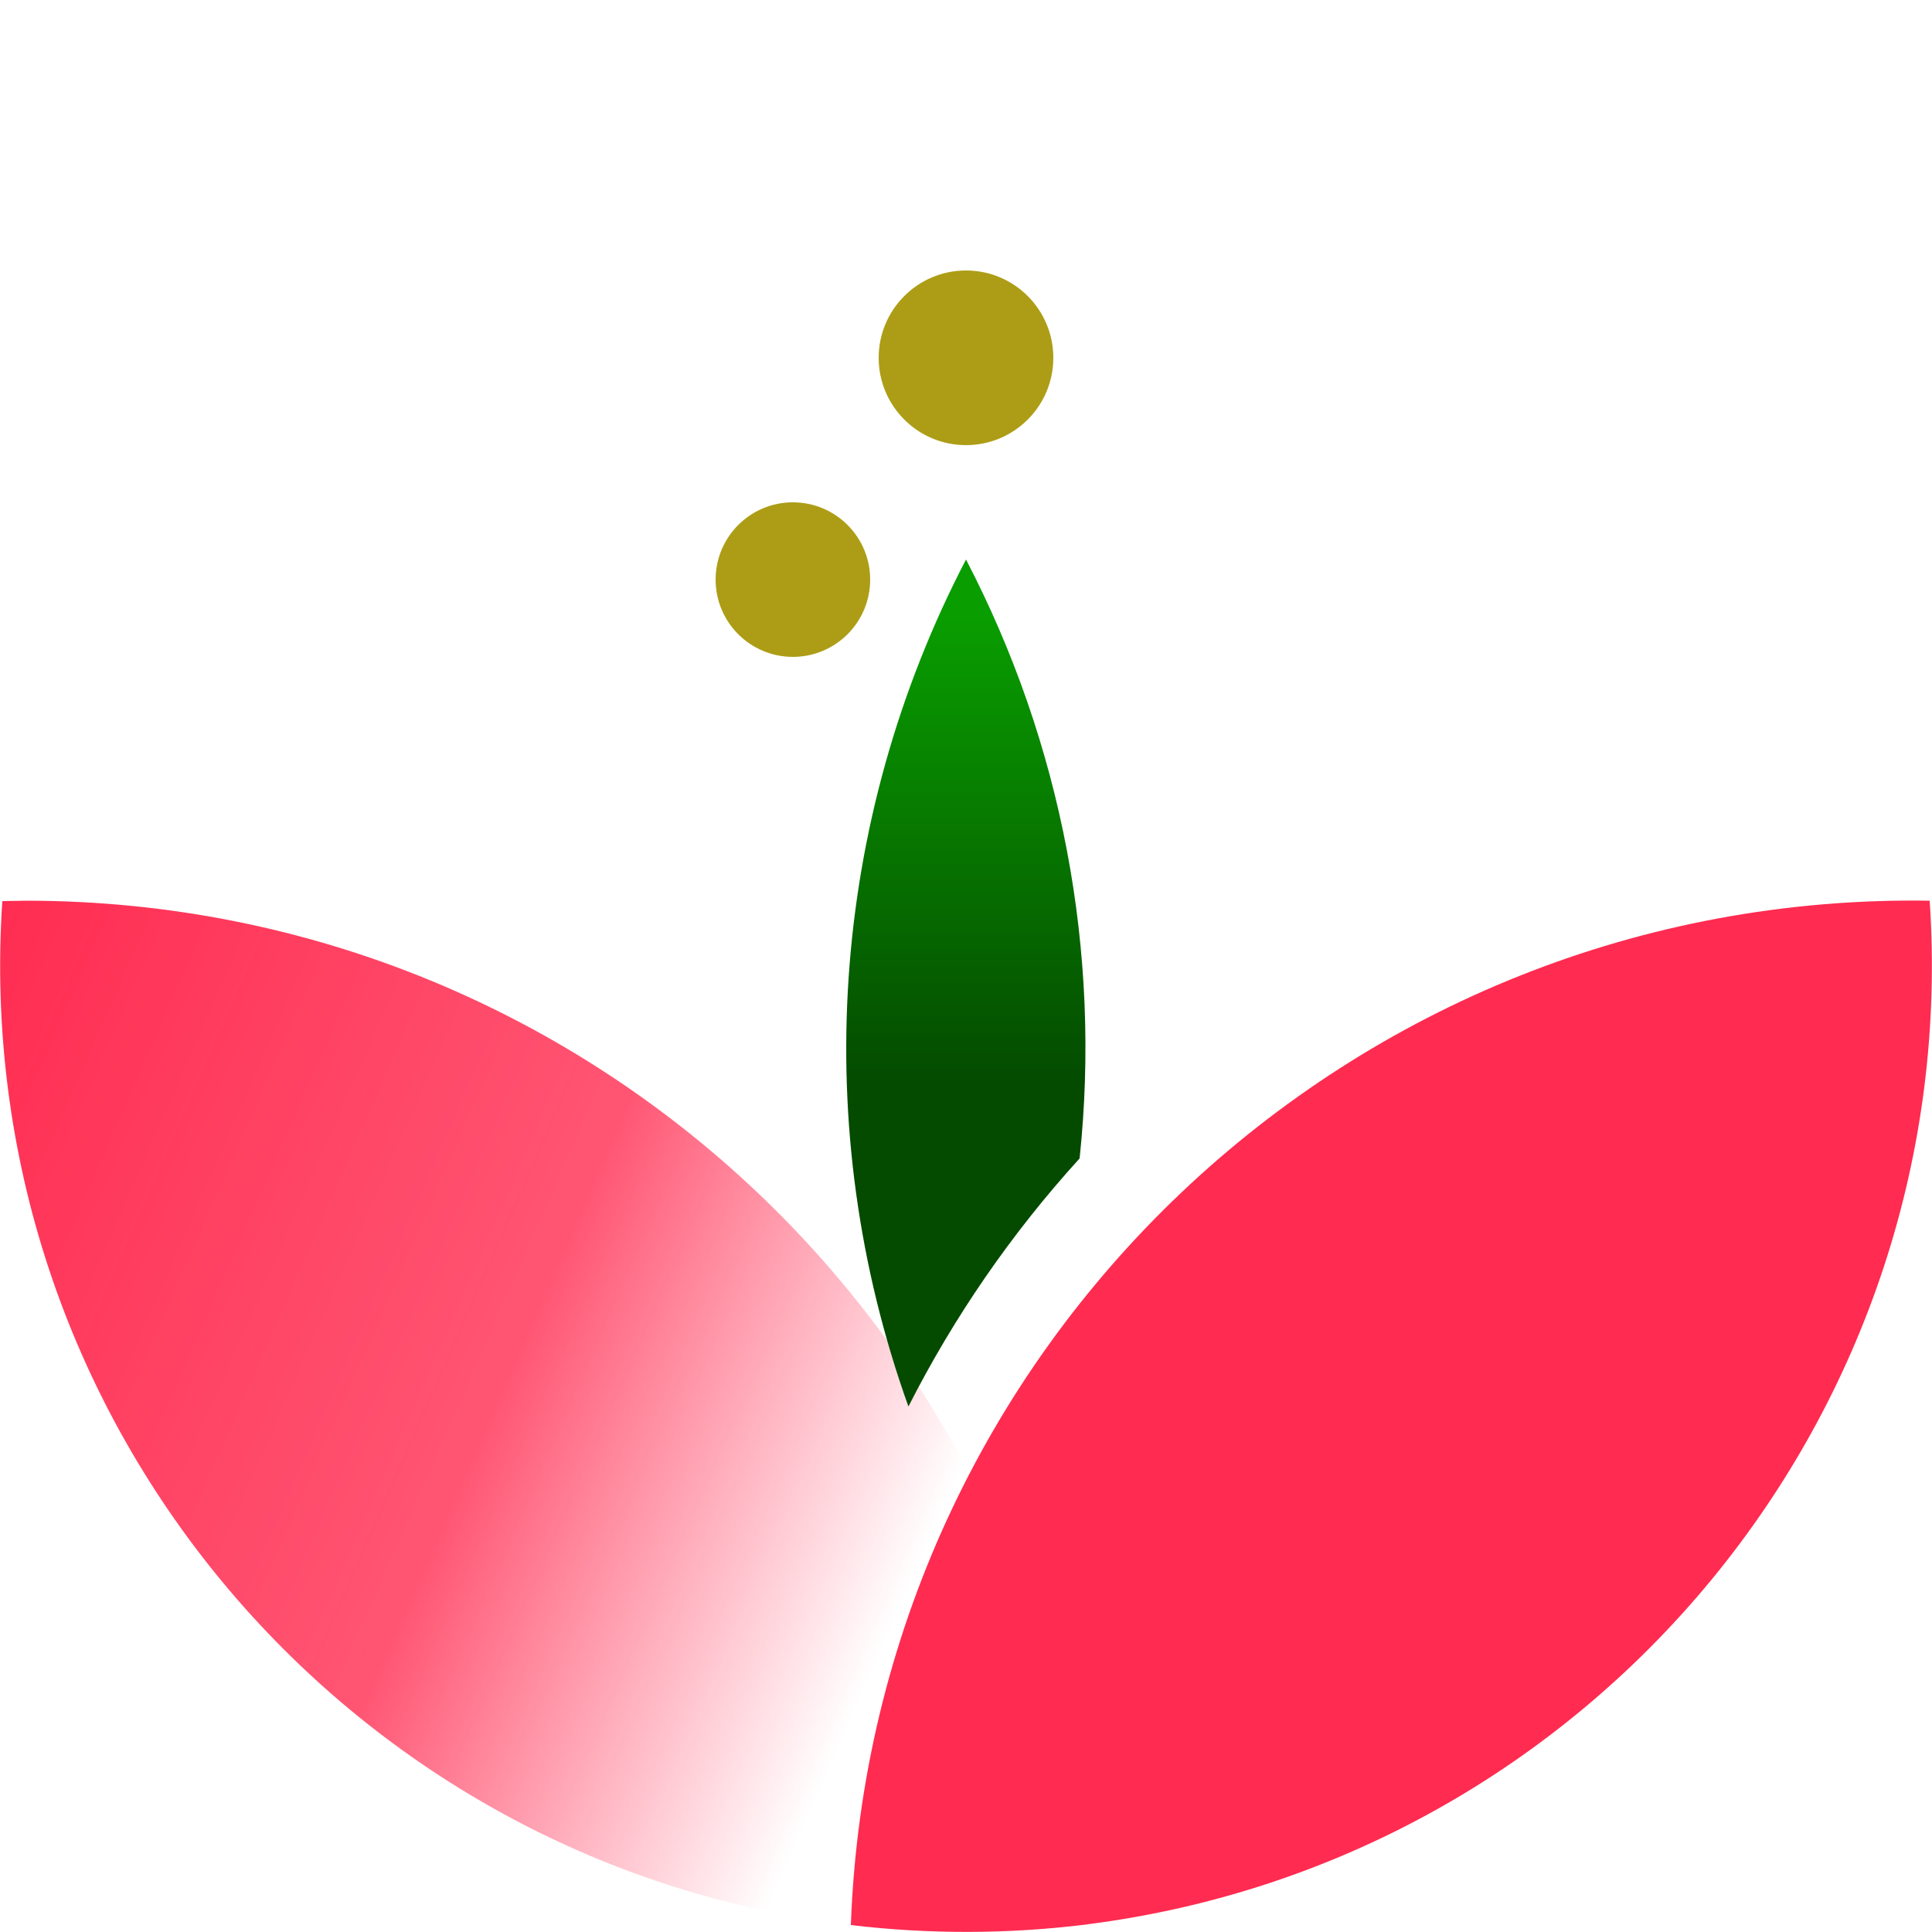
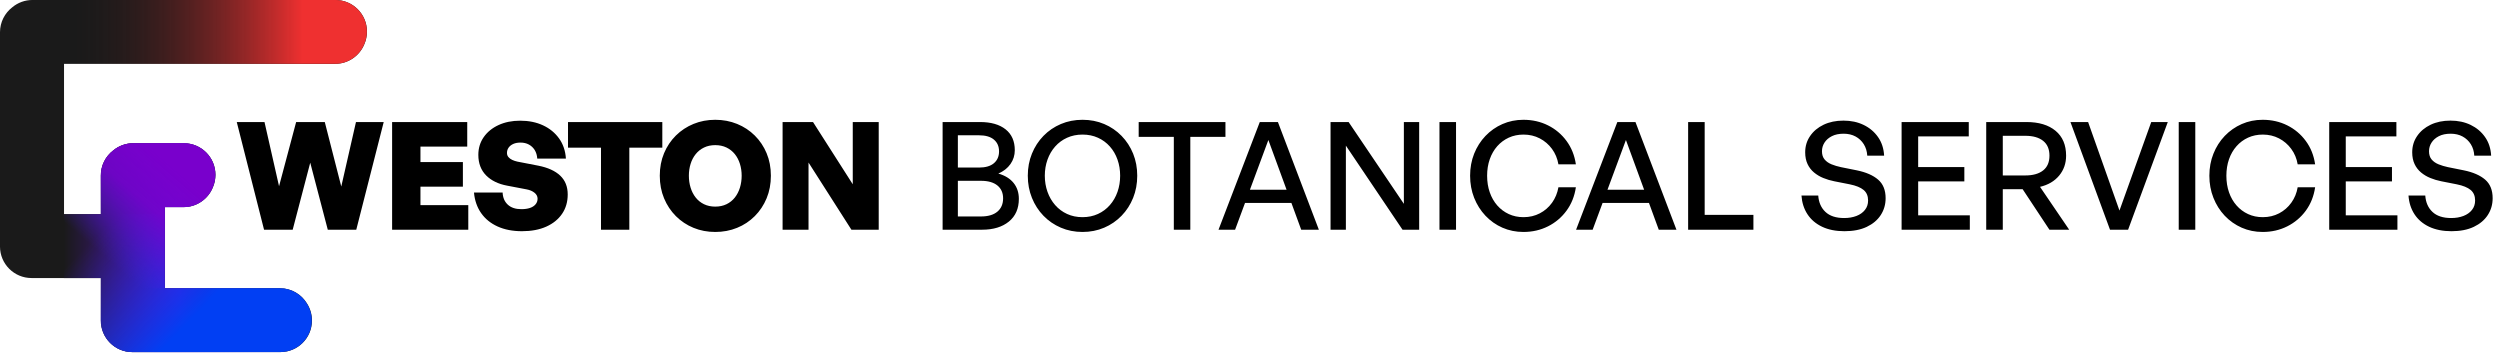
- <svg xmlns="http://www.w3.org/2000/svg" xml:space="preserve" fill-rule="evenodd" stroke-linejoin="round" stroke-miterlimit="2" clip-rule="evenodd" viewBox="0 0 500 500">
-   <path fill="url(#a)" d="M220.2 498.2A250.2 250.2 0 0 1 .6 233.2l6.2-.1a275.1 275.1 0 0 1 274.8 265 252.1 252.1 0 0 1-61.4.1Z" />
-   <path fill="url(#b)" d="M235.1 364A274.2 274.2 0 0 1 250 144.8a273.4 273.4 0 0 1 29.4 155 292.2 292.2 0 0 0-44.3 64.2Z" />
-   <path fill="#ff2b50" d="M281.6 498a252.1 252.1 0 0 1-61.4.2 275.1 275.1 0 0 1 279.2-265.1A250.2 250.2 0 0 1 281.5 498Z" />
-   <circle cx="205.2" cy="150" r="20" fill="#ad9d16" />
-   <circle cx="250" cy="92.6" r="22.6" fill="#ad9d16" />
+ <svg xmlns="http://www.w3.org/2000/svg" xml:space="preserve" style="fill-rule:evenodd;clip-rule:evenodd;stroke-linejoin:round;stroke-miterlimit:2" viewBox="0 0 284 40">
+   <path d="M131.514 228.809h-33c-8.285 0-15-6.715-15-15V112c0-4.828 2.281-9.124 5.824-11.867a14.94 14.94 0 0 1 9.613-3.485h144c8.279 0 15 6.721 15 15 0 2.119-.44 4.137-1.235 5.965-2.224 5.502-7.618 9.387-13.912 9.387H113.951v71.457h17.563v-18.369c0-4.828 2.281-9.124 5.824-11.867a14.94 14.94 0 0 1 9.613-3.485h24c8.279 0 15 6.721 15 15 0 2.119-.44 4.137-1.235 5.965-2.224 5.502-7.618 9.387-13.912 9.387h-8.853v38.56h54.647c5.516 0 10.341 2.984 12.947 7.425a14.9 14.9 0 0 1 2.266 7.927c0 8.279-6.721 15-15 15h-70.297c-8.285 0-15-6.716-15-15z" style="fill:#1a1a1a" transform="translate(-19.961 -23.1)scale(.239)" />
+   <path d="M856.727 185.232v-17.451h74.169c4.759 0 8.624 3.864 8.624 8.624a8.6 8.6 0 0 1-.71 3.43 8.63 8.63 0 0 1-7.999 5.397z" style="fill:url(#a)" transform="translate(-348.881 -69.75)scale(.4157)" />
+   <path d="M836.632 250.338v-14.854h10.084v-8.99c0-2.363 1.311-4.465 3.349-5.808 1.496-1.064 3.424-1.705 5.527-1.705h13.798c4.76 0 8.625 3.289 8.625 7.341a6.4 6.4 0 0 1-.71 2.919c-1.279 2.692-4.38 4.594-7.999 4.594h-5.09v18.871h31.419c3.172 0 5.946 1.46 7.444 3.633.826 1.126 1.303 2.456 1.303 3.88 0 4.051-3.864 7.341-8.624 7.341H855.34c-4.763 0-8.624-3.287-8.624-7.341v-9.881z" style="fill:url(#b)" transform="matrix(.4157 0 0 .4884 -340.53 -90.676)" />
+   <path d="M1062.05 226.316h27.59v20.233h31.42a8.64 8.64 0 0 1 7.45 4.269 8.63 8.63 0 0 1 1.3 4.558c0 4.76-3.87 8.624-8.63 8.624h-40.41a8.625 8.625 0 0 1-8.63-8.624v-11.609h-10.09z" style="fill:url(#c)" transform="translate(-434.244 -69.75)scale(.4157)" />
+   <path d="M952.226 243.767v-17.451h10.097v-10.561a8.61 8.61 0 0 1 3.349-6.823 8.6 8.6 0 0 1 5.527-2.004h13.799c4.76 0 8.624 3.864 8.624 8.624a8.6 8.6 0 0 1-.71 3.43 8.63 8.63 0 0 1-7.999 5.397h-5.09v22.17h-17.5v-2.782z" style="fill:url(#d)" transform="translate(-388.59 -69.75)scale(.4157)" />
+   <path d="m928.015 249.318-6.786-25.926-6.786 25.926h-11.078l-10.556-41.644h10.73l5.626 24.824 6.612-24.824h11.078l6.38 24.94 5.684-24.94h10.73l-10.614 41.644zM982.361 239.806v9.512h-29.464v-41.644h29.058v9.512h-18.096v5.974h16.414v9.512h-16.414v7.134zM1020.82 235.688c0 2.861-.73 5.355-2.18 7.482q-2.175 3.189-6.12 4.959c-2.63 1.179-5.76 1.769-9.4 1.769q-5.387 0-9.42-1.827-4.03-1.828-6.38-5.191-2.349-3.365-2.755-7.946h11.078q.117 2.958 2.001 4.698 1.886 1.74 5.246 1.74c1.28 0 2.38-.155 3.31-.464s1.65-.774 2.17-1.392c.53-.619.79-1.354.79-2.204 0-.89-.4-1.653-1.19-2.291s-1.81-1.073-3.05-1.305l-7.595-1.45q-2.493-.465-4.524-1.45-2.03-.987-3.509-2.465a10 10 0 0 1-2.262-3.48q-.783-2.001-.783-4.495 0-3.887 2.088-6.873 2.088-2.988 5.742-4.669 3.654-1.683 8.353-1.682c3.32 0 6.27.599 8.84 1.798 2.58 1.198 4.64 2.89 6.21 5.075q2.355 3.276 2.64 7.801h-11.08c-.08-1.276-.41-2.378-.98-3.306a6 6 0 0 0-2.27-2.146c-.92-.503-2.01-.754-3.24-.754q-1.635 0-2.789.522-1.16.522-1.798 1.421-.638.898-.638 2.059 0 .927.551 1.595.552.667 1.479 1.102.93.435 2.025.667l8.07 1.566c3.71.734 6.53 2.02 8.47 3.857 1.93 1.836 2.9 4.263 2.9 7.279M1044.65 249.318h-10.96v-31.726h-12.76v-9.918h36.48v9.918h-12.76zM1077.89 250.188c-3.02 0-5.82-.532-8.41-1.595a20.7 20.7 0 0 1-6.82-4.524c-1.95-1.953-3.48-4.254-4.58-6.902q-1.65-3.974-1.65-8.729 0-4.757 1.65-8.7c1.1-2.63 2.63-4.911 4.58-6.844a20.9 20.9 0 0 1 6.82-4.495c2.59-1.064 5.39-1.595 8.41-1.595 3.01 0 5.83.531 8.44 1.595q3.915 1.594 6.84 4.495c1.95 1.933 3.48 4.214 4.58 6.844q1.65 3.943 1.65 8.7 0 4.755-1.65 8.729c-1.1 2.648-2.63 4.949-4.58 6.902a20.5 20.5 0 0 1-6.84 4.524c-2.61 1.063-5.43 1.595-8.44 1.595m0-9.802q2.43 0 4.35-.928a9.2 9.2 0 0 0 3.22-2.581c.87-1.102 1.52-2.378 1.97-3.828.44-1.45.67-2.987.67-4.611s-.23-3.152-.67-4.582c-.45-1.431-1.1-2.688-1.97-3.77a9.3 9.3 0 0 0-3.22-2.552q-1.92-.928-4.35-.928-2.445 0-4.35.928a9.2 9.2 0 0 0-3.22 2.552c-.87 1.082-1.53 2.339-1.97 3.77-.45 1.43-.67 2.958-.67 4.582s.22 3.161.67 4.611c.44 1.45 1.1 2.726 1.97 3.828a9.1 9.1 0 0 0 3.22 2.581q1.905.928 4.35.928M1130.55 249.318l-16.59-25.984v25.984h-10.03v-41.644h11.77l15.37 24.07v-24.07h10.04v41.644z" style="fill-rule:nonzero" transform="translate(-235.322 -47.13)scale(.2937)" />
+   <path d="M1199.92 237.381c0 3.767-1.29 6.698-3.86 8.794q-3.87 3.143-10.35 3.143h-15.28v-41.644h14.49q6.315 0 9.87 2.826c2.37 1.884 3.56 4.574 3.56 8.07 0 1.975-.56 3.757-1.67 5.346-1.12 1.588-2.68 2.816-4.7 3.682 2.6.751 4.57 1.969 5.92 3.654s2.02 3.728 2.02 6.129m-15.43-24.585h-8.16v12.486h8.16c2.53 0 4.46-.56 5.78-1.681s1.99-2.646 1.99-4.576-.67-3.451-1.99-4.562-3.25-1.667-5.78-1.667m.79 17.608h-8.95v13.791h8.95q4.11 0 6.33-1.855t2.22-5.158q0-3.186-2.22-4.982t-6.33-1.796M1224.55 250.188c-3.02 0-5.81-.552-8.38-1.655s-4.82-2.64-6.73-4.613c-1.91-1.972-3.4-4.277-4.46-6.916-1.07-2.639-1.6-5.494-1.6-8.566s.53-5.918 1.6-8.538c1.06-2.619 2.55-4.91 4.46-6.873s4.16-3.491 6.73-4.584 5.36-1.639 8.38-1.639c3.01 0 5.81.546 8.38 1.639a20.4 20.4 0 0 1 6.72 4.584c1.92 1.963 3.4 4.254 4.47 6.873q1.59 3.93 1.59 8.538t-1.59 8.566c-1.07 2.639-2.55 4.944-4.47 6.916a20.5 20.5 0 0 1-6.72 4.613c-2.57 1.103-5.37 1.655-8.38 1.655m0-5.721q3.285 0 5.97-1.239a13.6 13.6 0 0 0 4.61-3.438c1.29-1.467 2.27-3.172 2.95-5.115q1.02-2.914 1.02-6.237t-1.02-6.224c-.68-1.934-1.66-3.624-2.95-5.072a13.6 13.6 0 0 0-4.61-3.394q-2.685-1.224-5.97-1.224c-2.2 0-4.19.408-5.98 1.224a13.6 13.6 0 0 0-4.61 3.394c-1.28 1.448-2.27 3.138-2.96 5.072-.69 1.933-1.04 4.008-1.04 6.224 0 2.215.35 4.294 1.04 6.237s1.68 3.648 2.96 5.115a13.6 13.6 0 0 0 4.61 3.438c1.79.826 3.78 1.239 5.98 1.239M1266.24 249.318h-6.38v-35.897h-13.59v-5.747h33.56v5.747h-13.59zM1286.88 233.849h19.34l1.75 5.122h-23.22zm22.25 15.469-12.7-34.697-12.87 34.697h-6.41l15.96-41.644h7.01l15.84 41.644zM1348.32 249.318l-21.91-32.521v32.521h-5.93v-41.644h6.99l21.37 31.641v-31.641h5.92v41.644zM1362.61 207.674h6.406v41.644h-6.406zM1395.07 250.188c-2.9 0-5.6-.551-8.11-1.653a20.05 20.05 0 0 1-6.56-4.626q-2.805-2.971-4.38-6.931-1.56-3.959-1.56-8.54 0-4.582 1.56-8.512 1.575-3.93 4.38-6.873a20.3 20.3 0 0 1 6.56-4.596c2.51-1.102 5.21-1.653 8.11-1.653 3.47 0 6.64.718 9.52 2.156a19.7 19.7 0 0 1 7.17 6.037c1.9 2.586 3.11 5.598 3.61 9.034h-6.75q-.585-3.378-2.49-5.971a13.6 13.6 0 0 0-4.74-4.064q-2.82-1.472-6.27-1.472c-2.07 0-3.98.394-5.7 1.181-1.72.788-3.2 1.891-4.46 3.309-1.25 1.419-2.22 3.1-2.9 5.043q-1.02 2.915-1.02 6.381 0 3.496 1.02 6.424c.68 1.953 1.65 3.643 2.9 5.072a13.4 13.4 0 0 0 4.46 3.338c1.72.797 3.63 1.195 5.7 1.195 2.32 0 4.42-.495 6.31-1.486 1.9-.99 3.47-2.359 4.73-4.108q1.875-2.622 2.46-5.971h6.75c-.5 3.436-1.71 6.452-3.61 9.048a19.74 19.74 0 0 1-7.17 6.066c-2.88 1.448-6.05 2.172-9.52 2.172M1425.18 233.849h19.35l1.74 5.122h-23.22zm22.25 15.469-12.7-34.697-12.87 34.697h-6.41l15.96-41.644h7.01l15.85 41.644zM1484.04 249.318h-25.25v-41.644h6.4v35.896h18.85z" style="fill-rule:nonzero" transform="translate(-236.675 -47.13)scale(.2937)" />
+   <path d="M1530.57 237.137c0 2.408-.63 4.577-1.88 6.506s-3.06 3.454-5.42 4.574c-2.37 1.12-5.24 1.681-8.62 1.681q-5.01 0-8.64-1.724t-5.67-4.836c-1.36-2.075-2.13-4.492-2.32-7.251h6.49c.17 2.642 1.1 4.755 2.77 6.339q2.505 2.377 7.26 2.377 2.655 0 4.74-.805 2.085-.804 3.3-2.338c.81-1.023 1.21-2.236 1.21-3.639q0-2.636-1.74-4.08c-1.15-.964-2.94-1.689-5.36-2.178l-6-1.183a23 23 0 0 1-4.22-1.258 13.6 13.6 0 0 1-3.59-2.14 9.4 9.4 0 0 1-2.5-3.243c-.61-1.285-.92-2.808-.92-4.569 0-2.334.63-4.428 1.9-6.281q1.89-2.78 5.22-4.374c2.22-1.062 4.78-1.593 7.67-1.593 2.91 0 5.52.555 7.81 1.665 2.3 1.11 4.15 2.674 5.57 4.691s2.21 4.415 2.36 7.194h-6.52c-.1-1.671-.55-3.142-1.34-4.415a8.5 8.5 0 0 0-3.18-2.989c-1.33-.72-2.87-1.08-4.64-1.08-1.79 0-3.31.317-4.54.952-1.24.634-2.19 1.462-2.84 2.485a6.13 6.13 0 0 0-.98 3.346c0 1.328.35 2.392 1.03 3.192s1.58 1.423 2.69 1.871q1.665.672 3.6 1.081l6.17 1.241c3.57.735 6.32 1.936 8.24 3.605 1.93 1.669 2.89 4.061 2.89 7.176M1563.14 243.769v5.549h-26.39v-41.644h25.98v5.548h-19.57v11.86h17.86v5.549h-17.86v13.138zM1575.89 249.318h-6.41v-41.644h15.55c4.8 0 8.55 1.129 11.27 3.388q4.08 3.389 4.08 9.614c0 2.984-.9 5.554-2.69 7.711s-4.26 3.608-7.4 4.352l11.28 16.579h-7.64l-10.36-15.667h-7.68zm0-36.323v15.335h8.73c2.95 0 5.24-.648 6.88-1.944 1.63-1.295 2.44-3.199 2.44-5.71 0-2.51-.81-4.418-2.44-5.723-1.64-1.305-3.93-1.958-6.88-1.958zM1639.71 207.674l-15.35 41.644h-7l-15.3-41.644h6.83l12.13 34.239 12.29-34.239zM1643.94 207.674h6.406v41.644h-6.406zM1676.4 250.188q-4.35 0-8.1-1.653a20.2 20.2 0 0 1-6.57-4.626c-1.87-1.981-3.33-4.291-4.37-6.931-1.05-2.639-1.57-5.486-1.57-8.54 0-3.055.52-5.892 1.57-8.512 1.04-2.62 2.5-4.911 4.37-6.873a20.4 20.4 0 0 1 6.57-4.596q3.75-1.653 8.1-1.653c3.47 0 6.65.718 9.52 2.156a19.7 19.7 0 0 1 7.17 6.037c1.91 2.586 3.11 5.598 3.61 9.034h-6.75q-.57-3.378-2.49-5.971a13.6 13.6 0 0 0-4.73-4.064q-2.835-1.472-6.27-1.472-3.12 0-5.7 1.181a13.2 13.2 0 0 0-4.46 3.309q-1.89 2.129-2.91 5.043t-1.02 6.381q0 3.496 1.02 6.424t2.91 5.072a13.3 13.3 0 0 0 4.46 3.338q2.58 1.195 5.7 1.195c2.31 0 4.41-.495 6.31-1.486 1.89-.99 3.47-2.359 4.72-4.108q1.89-2.622 2.46-5.971h6.75q-.75 5.154-3.6 9.048a19.86 19.86 0 0 1-7.18 6.066c-2.87 1.448-6.05 2.172-9.52 2.172M1728.53 243.769v5.549h-26.38v-41.644h25.98v5.548h-19.58v11.86h17.87v5.549h-17.87v13.138zM1765.36 237.137c0 2.408-.62 4.577-1.88 6.506-1.25 1.929-3.06 3.454-5.42 4.574-2.37 1.12-5.24 1.681-8.62 1.681q-4.995 0-8.64-1.724-3.63-1.723-5.67-4.836c-1.35-2.075-2.13-4.492-2.32-7.251h6.49c.18 2.642 1.1 4.755 2.77 6.339q2.505 2.377 7.26 2.377 2.655 0 4.74-.805 2.085-.804 3.3-2.338c.81-1.023 1.21-2.236 1.21-3.639 0-1.757-.58-3.117-1.73-4.08q-1.74-1.445-5.37-2.178l-6-1.183c-1.47-.29-2.87-.71-4.21-1.258a13.5 13.5 0 0 1-3.6-2.14 9.4 9.4 0 0 1-2.5-3.243c-.61-1.285-.92-2.808-.92-4.569 0-2.334.63-4.428 1.9-6.281q1.89-2.78 5.22-4.374t7.68-1.593c2.91 0 5.51.555 7.81 1.665 2.29 1.11 4.15 2.674 5.56 4.691 1.42 2.017 2.21 4.415 2.36 7.194h-6.52c-.1-1.671-.54-3.142-1.34-4.415a8.5 8.5 0 0 0-3.18-2.989c-1.32-.72-2.87-1.08-4.64-1.08-1.79 0-3.3.317-4.54.952-1.24.634-2.18 1.462-2.83 2.485a6.05 6.05 0 0 0-.98 3.346q0 1.992 1.02 3.192c.68.8 1.58 1.423 2.69 1.871q1.665.672 3.6 1.081l6.17 1.241q5.355 1.102 8.25 3.605 2.88 2.504 2.88 7.176" style="fill-rule:nonzero" transform="translate(-235.322 -47.13)scale(.2937)" />
  <defs>
-     <linearGradient id="a" x1="0" x2="1" y1="0" y2="0" gradientTransform="matrix(270 120 -120 270 -20 260)" gradientUnits="userSpaceOnUse">
-       <stop offset="0" stop-color="#ff2b50" />
-       <stop offset=".6" stop-color="#ff2b50" stop-opacity=".8" />
-       <stop offset=".8" stop-color="#ff2b50" stop-opacity=".4" />
-       <stop offset="1" stop-color="#ff2b50" stop-opacity="0" />
+     <linearGradient id="a" x1="0" x2="1" y1="0" y2="0" gradientTransform="translate(857.491 176.506)scale(64.5086)" gradientUnits="userSpaceOnUse">
+       <stop offset="0" style="stop-color:#1a1a1a;stop-opacity:0" />
+       <stop offset="1" style="stop-color:#ef3030;stop-opacity:1" />
    </linearGradient>
-     <linearGradient id="b" x1="0" x2="1" y1="0" y2="0" gradientTransform="rotate(90 45 205) scale(120)" gradientUnits="userSpaceOnUse">
-       <stop offset="0" stop-color="#099d00" />
-       <stop offset="1" stop-color="#044b00" />
+     <linearGradient id="b" x1="0" x2="1" y1="0" y2="0" gradientTransform="matrix(67.7496 0 0 57.6677 836.632 243.27)" gradientUnits="userSpaceOnUse">
+       <stop offset="0" style="stop-color:#1a1a1a;stop-opacity:1" />
+       <stop offset=".47" style="stop-color:#5b10d6;stop-opacity:1" />
+       <stop offset="1" style="stop-color:#3d20e0;stop-opacity:0" />
+     </linearGradient>
+     <linearGradient id="c" x1="0" x2="1" y1="0" y2="0" gradientTransform="matrix(-24.7712 -24 24 -24.7712 1095.93 256)" gradientUnits="userSpaceOnUse">
+       <stop offset="0" style="stop-color:#013ff3;stop-opacity:1" />
+       <stop offset="1" style="stop-color:#3d20e0;stop-opacity:0" />
+     </linearGradient>
+     <linearGradient id="d" x1="0" x2="1" y1="0" y2="0" gradientTransform="rotate(130.897 443.19 332.922)scale(30.8556)" gradientUnits="userSpaceOnUse">
+       <stop offset="0" style="stop-color:#7900cc;stop-opacity:1" />
+       <stop offset=".4" style="stop-color:#7303ce;stop-opacity:.9" />
+       <stop offset=".56" style="stop-color:#670ad2;stop-opacity:.7" />
+       <stop offset=".7" style="stop-color:#5b10d6;stop-opacity:.5" />
+       <stop offset="1" style="stop-color:#3d20e0;stop-opacity:0" />
    </linearGradient>
  </defs>
</svg>
